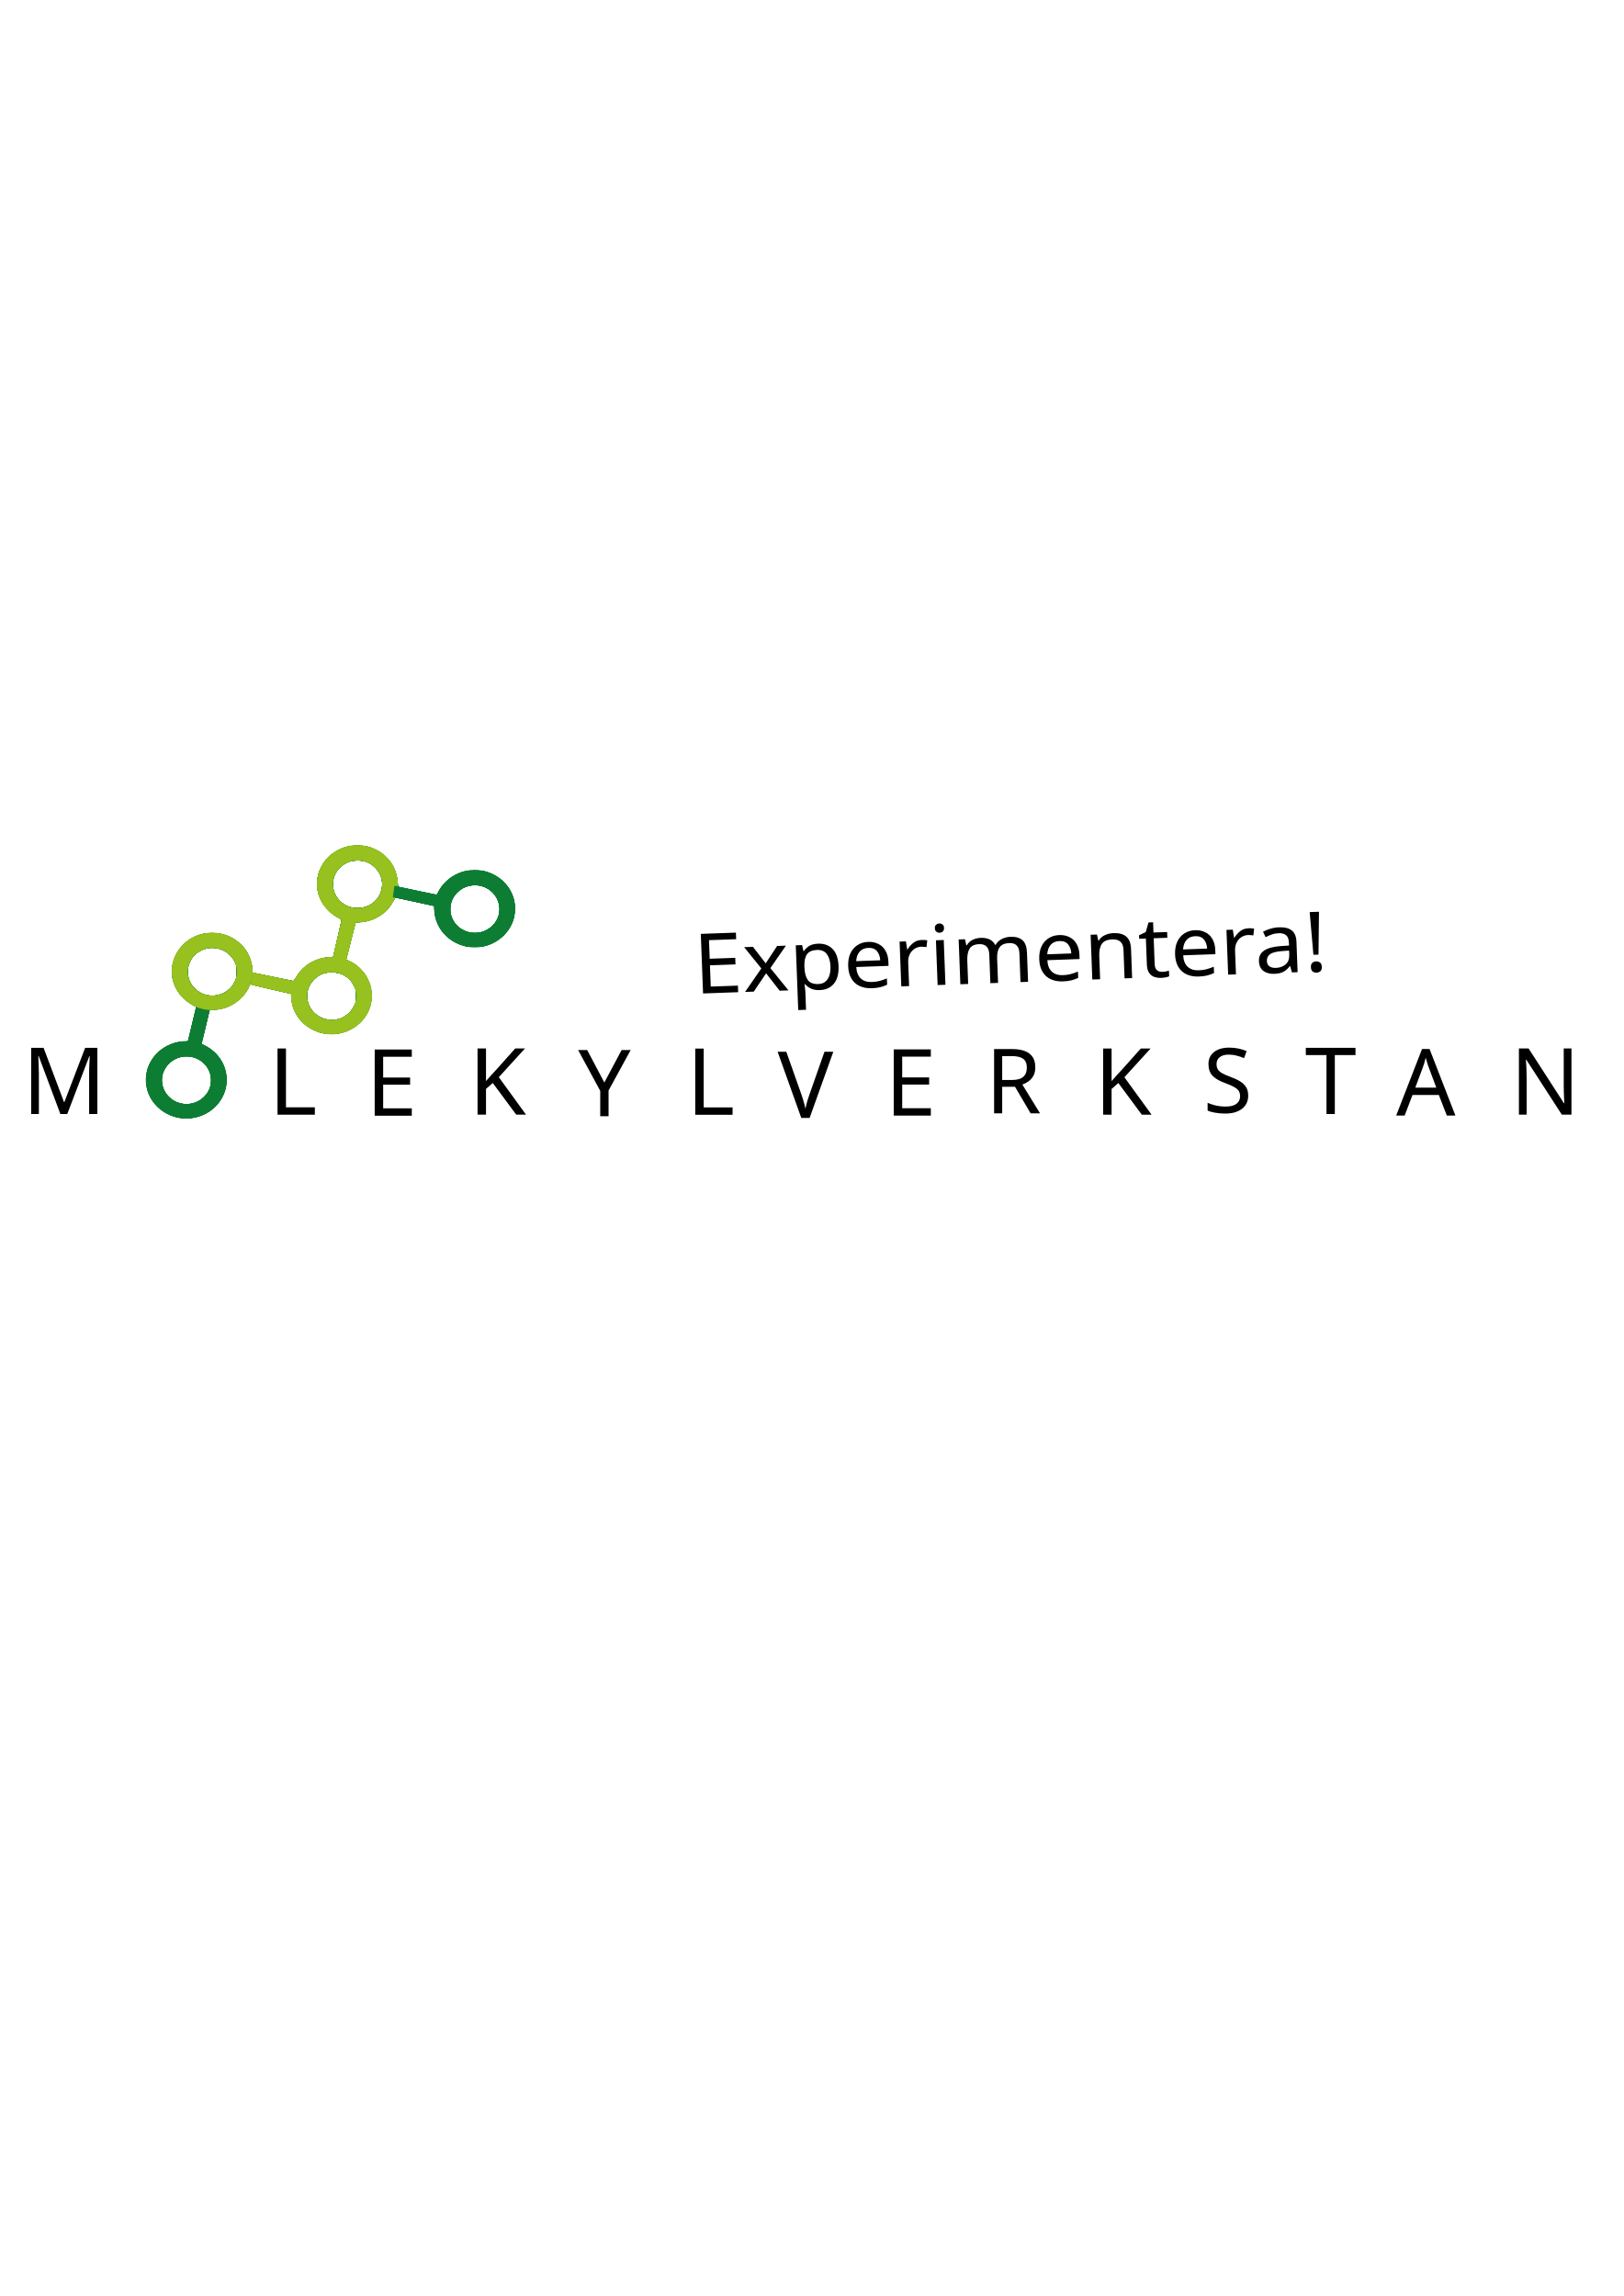
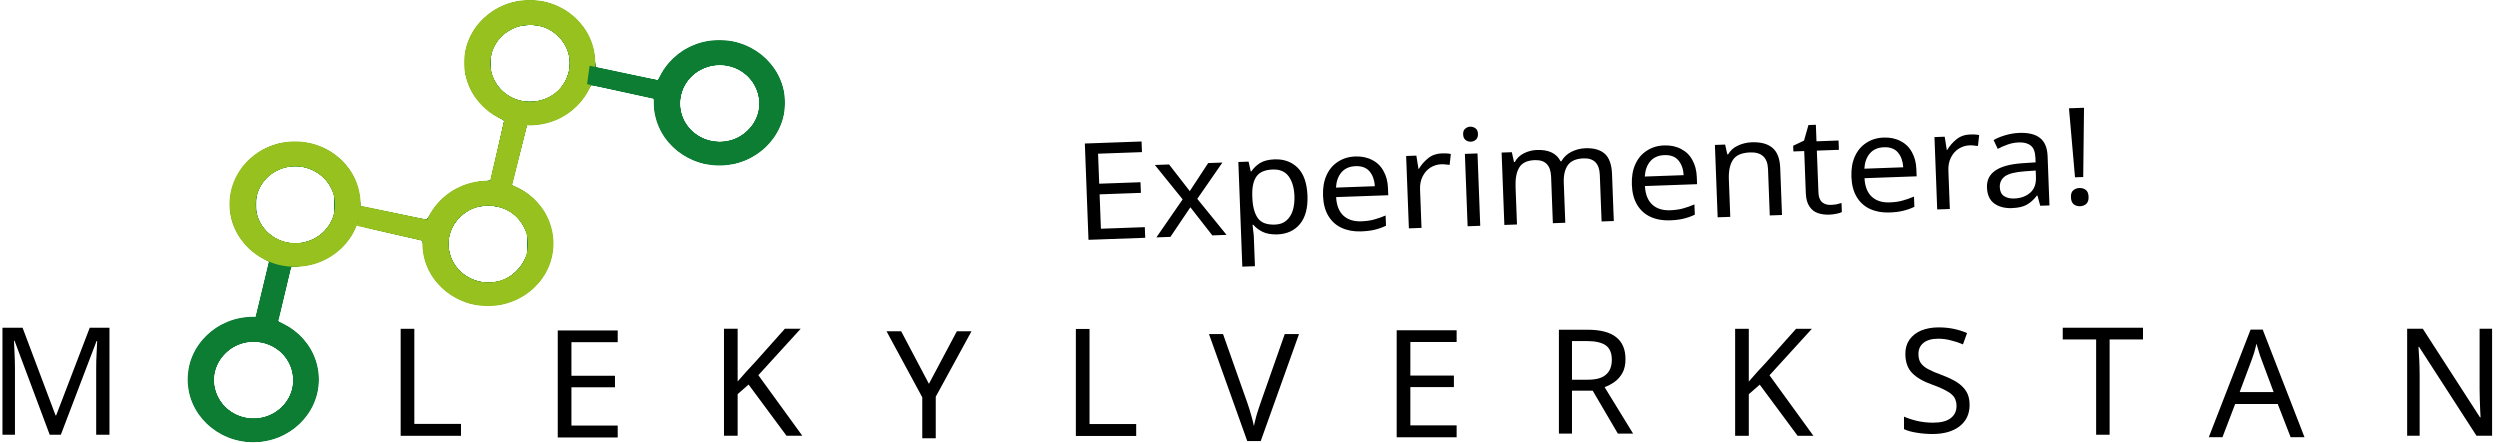
- <svg xmlns="http://www.w3.org/2000/svg" width="210mm" height="297mm" viewBox="0 0 210 297" version="1.1" id="svg1" xml:space="preserve">
+ <svg xmlns="http://www.w3.org/2000/svg" width="7.876in" height="1.393in" viewBox="0 0 200.044 35.377" version="1.1" id="svg1" xml:space="preserve">
  <defs id="defs1">
    <rect x="481.658" y="471.774" width="35.581" height="36.899" id="rect1" />
  </defs>
-   <g id="layer1" transform="translate(-0.3854698,10.23708)">
+   <g id="layer1" transform="translate(-4.217385,-99.08278)">
    <path style="fill:#0d7d34;fill-opacity:1;stroke-width:0.267" d="m 91.214,347.6 c -7.295,-1.316 -13.486,-6.889 -15.357,-13.822 -0.769,-2.849 -0.648,-7.632 0.259,-10.282 1.532,-4.475 5.077,-8.582 9.259,-10.727 2.968,-1.522 4.919,-2.086 7.963,-2.303 l 2.397,-0.171 2.02,-8.401 2.02,-8.401 -1.518,-0.821 c -5.203,-2.813 -8.895,-7.574 -10.013,-12.914 -1.285,-6.134 0.86,-12.589 5.673,-17.068 2.298,-2.139 4.194,-3.283 7.223,-4.358 2.199,-0.781 2.564,-0.83 6.204,-0.836 3.324,-0.006 4.147,0.081 5.858,0.618 8.433,2.648 13.792,9.469 13.966,17.777 0.025,1.173 0.083,1.864 0.13,1.533 0.047,-0.33 0.186,-0.6 0.309,-0.6 0.123,0 4.51,0.9 9.749,2 5.239,1.1 9.675,2 9.857,2 0.182,0 0.791,-0.786 1.352,-1.746 3.356,-5.738 9.107,-9.261 16.118,-9.875 l 2.001,-0.175 2.072,-8.97 c 1.139,-4.934 2.069,-9.053 2.066,-9.156 -0.003,-0.102 -0.875,-0.639 -1.939,-1.194 -1.368,-0.714 -2.643,-1.713 -4.357,-3.415 -2.659,-2.64 -3.693,-4.246 -4.81,-7.473 -0.642,-1.855 -0.74,-2.552 -0.753,-5.334 -0.012,-2.63 0.096,-3.557 0.607,-5.2 1.611,-5.181 5.002,-9.128 10.01,-11.65 2.816,-1.418 5.404,-2.009 8.837,-2.017 3.691,-0.009 5.895,0.5 9.201,2.125 2.126,1.045 2.923,1.634 4.956,3.66 1.971,1.965 2.629,2.837 3.532,4.681 1.263,2.58 1.81,4.546 2.106,7.58 l 0.207,2.112 9.201,1.948 c 5.06,1.071 9.344,1.951 9.52,1.955 0.175,0.004 0.772,-0.863 1.326,-1.927 0.703,-1.349 1.699,-2.63 3.297,-4.237 1.984,-1.996 2.661,-2.484 5.075,-3.654 3.62,-1.755 6.244,-2.301 10.107,-2.102 8.655,0.444 15.945,6.228 18.061,14.327 0.604,2.311 0.6,6.515 -0.008,8.801 -1.756,6.604 -7.149,11.892 -14.041,13.767 -2.386,0.649 -7.742,0.65 -10.134,0.002 -4.048,-1.097 -7.962,-3.603 -10.48,-6.708 -2.485,-3.065 -4.188,-7.701 -4.188,-11.399 v -1.427 l -9.401,-2.055 c -5.17,-1.13 -9.48,-2.053 -9.577,-2.051 -0.097,0.002 -0.668,0.902 -1.271,1.998 -3.224,5.875 -9.531,9.745 -16.396,10.063 l -1.841,0.085 -2.329,9.125 -2.329,9.125 1.47,0.673 c 6.378,2.92 10.613,9.129 10.942,16.042 0.211,4.435 -0.859,7.957 -3.574,11.761 -2.434,3.411 -7.222,6.456 -11.668,7.418 -2.709,0.587 -7.785,0.411 -10.166,-0.352 -7.813,-2.503 -13.103,-8.915 -13.694,-16.596 l -0.174,-2.266 -9.801,-2.246 c -9.773,-2.239 -9.801,-2.248 -9.807,-2.935 -0.005,-0.508 -0.173,-0.283 -0.643,0.858 -1.076,2.616 -2.326,4.412 -4.58,6.58 -3.466,3.333 -7.664,5.156 -12.706,5.519 l -2.334,0.168 -0.251,0.96 c -0.138,0.528 -0.982,4.08 -1.875,7.894 -0.893,3.814 -1.716,7.103 -1.829,7.309 -0.152,0.279 0.312,0.636 1.809,1.39 6.137,3.091 9.979,8.883 10.328,15.57 0.181,3.468 -0.331,5.923 -1.893,9.068 -2.798,5.634 -8.449,9.613 -14.933,10.514 -2.596,0.361 -3.756,0.335 -6.416,-0.145 z m 8.021,-7.33 c 6.603,-2.45 9.639,-9.618 6.698,-15.811 -3.565,-7.508 -13.589,-9.17 -19.544,-3.241 -3.759,3.742 -4.536,8.836 -2.066,13.537 2.731,5.196 9.263,7.612 14.912,5.516 z m 69.199,-40.641 c 3.223,-0.404 6.801,-3.149 8.447,-6.479 0.978,-1.979 1.002,-2.1 0.996,-4.976 -0.006,-2.732 -0.067,-3.074 -0.828,-4.681 -2.08,-4.388 -6.121,-6.934 -11.008,-6.934 -3.506,0 -6.119,1.029 -8.582,3.378 -5.815,5.547 -4.244,15.025 3.091,18.651 1.816,0.898 4.448,1.456 6,1.273 0.367,-0.043 1.215,-0.147 1.885,-0.231 z m -57.808,-12 c 3.605,-0.939 6.481,-3.264 7.997,-6.463 0.809,-1.708 0.856,-1.974 0.856,-4.879 0,-2.962 -0.033,-3.14 -0.916,-4.934 -2.845,-5.78 -10.027,-8.347 -15.981,-5.713 -9.088,4.02 -9.312,16.606 -0.376,21.157 2.34,1.192 5.749,1.529 8.421,0.833 z m 127.983,-30.574 c 3.432,-0.735 6.873,-3.384 8.283,-6.379 3.849,-8.176 -2.78,-17.497 -11.863,-16.679 -7.5,0.675 -12.572,7.506 -10.775,14.511 1.578,6.151 7.917,9.926 14.356,8.548 z m -55.971,-12.538 c 8.327,-2.751 10.764,-13.247 4.47,-19.251 -2.682,-2.558 -5.363,-3.52 -9.246,-3.317 -2.035,0.106 -2.764,0.273 -4.268,0.977 -4.814,2.253 -7.325,6.39 -6.975,11.492 0.526,7.68 8.372,12.626 16.019,10.099 z" id="path22610" transform="matrix(0.2645833,0,0,0.2645833,-0.6260012,42.35942)" />
    <path style="fill:#0d7d34;fill-opacity:1;stroke-width:0.267" d="m 91.29,347.613 c -6.962,-1.26 -13.084,-6.461 -15.199,-12.916 -0.785,-2.395 -0.963,-7.162 -0.364,-9.734 0.905,-3.889 3.638,-8.03 6.896,-10.453 3.3,-2.453 7.842,-4.082 11.379,-4.082 1.084,0 1.667,-0.115 1.755,-0.346 0.073,-0.19 1.011,-4.001 2.083,-8.467 l 1.951,-8.121 -1.527,-0.821 c -5.17,-2.78 -8.905,-7.591 -10.023,-12.914 -1.783,-8.484 3.236,-17.544 11.603,-20.943 5.9,-2.397 12.749,-1.832 18.344,1.514 1.971,1.179 4.838,3.973 6.086,5.933 1.827,2.868 3.201,7.857 2.946,10.696 -0.04,0.44 -0.019,0.59 0.045,0.333 0.064,-0.257 0.198,-0.467 0.298,-0.467 0.1,4e-5 4.474,0.9 9.721,2 5.247,1.1 9.701,2 9.899,2 0.198,0 0.819,-0.786 1.381,-1.746 3.358,-5.741 9.106,-9.261 16.127,-9.876 l 2.01,-0.176 2.063,-8.969 c 1.135,-4.933 2.06,-9.048 2.057,-9.145 -0.004,-0.097 -0.909,-0.671 -2.012,-1.277 -4.141,-2.272 -7.649,-6.462 -9.088,-10.854 -0.673,-2.053 -0.774,-2.763 -0.773,-5.428 6e-4,-2.459 0.124,-3.463 0.622,-5.067 1.555,-5.009 4.922,-8.993 9.702,-11.481 2.983,-1.552 5.59,-2.177 9.144,-2.191 5.945,-0.023 10.83,2.096 14.855,6.444 2.871,3.101 4.285,6.318 4.835,10.998 l 0.321,2.731 9.063,1.934 c 4.985,1.064 9.267,1.941 9.515,1.95 0.298,0.01 0.795,-0.644 1.457,-1.918 1.424,-2.739 4.829,-6.094 7.691,-7.578 3.643,-1.889 5.573,-2.356 9.734,-2.356 3.028,0 3.918,0.099 5.601,0.625 6.82,2.13 11.769,7.13 13.509,13.652 0.607,2.273 0.595,6.467 -0.024,8.792 -1.755,6.593 -7.16,11.901 -14.019,13.767 -2.386,0.649 -7.742,0.65 -10.134,0.002 -4.048,-1.097 -7.962,-3.603 -10.48,-6.708 -2.485,-3.066 -4.188,-7.701 -4.188,-11.4 v -1.428 l -9.401,-2.055 c -5.17,-1.13 -9.48,-2.053 -9.577,-2.05 -0.097,0.003 -0.668,0.903 -1.271,2 -3.206,5.841 -9.596,9.756 -16.422,10.061 l -1.867,0.083 -2.302,9.127 -2.302,9.127 1.469,0.672 c 6.566,3.006 11.002,9.836 11.002,16.939 0,10.304 -8.749,18.668 -19.525,18.668 -3.398,0 -5.89,-0.562 -8.877,-2.002 -6.28,-3.027 -10.246,-8.674 -10.76,-15.317 l -0.174,-2.251 -1.867,-0.458 c -1.027,-0.252 -5.437,-1.269 -9.801,-2.262 -7.876,-1.791 -7.934,-1.809 -7.94,-2.492 -0.005,-0.511 -0.166,-0.3 -0.627,0.821 -1.082,2.63 -2.05,4.029 -4.422,6.388 -3.566,3.546 -7.658,5.374 -12.875,5.749 -1.805,0.13 -2.357,0.264 -2.458,0.595 -0.071,0.235 -0.914,3.727 -1.872,7.761 -0.958,4.034 -1.842,7.567 -1.962,7.851 -0.19,0.446 0.021,0.633 1.534,1.359 3.697,1.775 7.152,5.268 8.941,9.04 5.358,11.296 -2.25,24.471 -15.17,26.268 -2.579,0.359 -3.757,0.334 -6.338,-0.133 z m 6.239,-6.812 c 2.161,-0.454 4.076,-1.47 5.825,-3.089 6.773,-6.271 3.843,-17.313 -5.221,-19.673 -6.945,-1.809 -13.801,2.52 -15.087,9.525 -0.641,3.491 0.58,7.186 3.264,9.875 2.949,2.956 7.157,4.217 11.22,3.362 z m 71.686,-41.343 c 3.146,-0.711 6.294,-3.354 7.814,-6.562 0.8,-1.688 0.854,-1.989 0.854,-4.736 0,-2.738 -0.056,-3.049 -0.834,-4.667 -2.279,-4.74 -6.426,-7.142 -11.876,-6.88 -3.196,0.154 -5.376,1.091 -7.707,3.315 -5.844,5.574 -4.26,15.189 3.077,18.673 2.789,1.325 5.442,1.587 8.673,0.857 z m -58.59,-11.829 c 6.043,-1.574 9.76,-6.981 8.936,-13.001 -0.879,-6.429 -7.28,-10.963 -13.907,-9.849 -3.97,0.667 -7.309,3.121 -9.026,6.632 -0.849,1.736 -0.888,1.949 -0.888,4.882 0,2.948 0.035,3.139 0.909,4.926 2.512,5.141 8.429,7.855 13.974,6.41 z m 128.395,-30.65 c 2.31,-0.615 3.848,-1.503 5.555,-3.206 4.634,-4.625 4.633,-11.666 -2.7e-4,-16.3 -7.237,-7.237 -19.991,-2.621 -20.62,7.462 -0.299,4.794 2.125,8.95 6.528,11.192 2.311,1.177 5.952,1.54 8.538,0.852 z m -56.271,-12.446 c 7.967,-2.738 10.536,-12.76 4.819,-18.805 -2.483,-2.626 -5.346,-3.841 -9.051,-3.841 -4.866,0 -8.812,2.486 -10.977,6.916 -0.806,1.65 -0.856,1.924 -0.857,4.699 -10e-4,2.865 0.027,3.004 0.991,4.954 2.734,5.533 9.143,8.116 15.076,6.077 z" id="path22606" transform="matrix(0.2645833,0,0,0.2645833,-0.6260012,42.35942)" />
    <path style="fill:#0d7d34;fill-opacity:1;stroke-width:0.267" d="m 91.214,347.6 c -4.114,-0.742 -7.955,-2.844 -10.894,-5.959 -3.355,-3.557 -4.983,-7.604 -4.976,-12.374 0.005,-3.249 0.5,-5.524 1.756,-8.071 1.905,-3.861 5.184,-7.012 9.247,-8.886 2.691,-1.241 4.196,-1.632 7.127,-1.848 l 2.266,-0.167 2.023,-8.401 2.023,-8.401 -1.524,-0.821 c -5.199,-2.801 -8.899,-7.571 -10.019,-12.914 -1.782,-8.506 3.222,-17.539 11.601,-20.943 5.9,-2.397 12.749,-1.832 18.344,1.514 1.971,1.179 4.838,3.973 6.086,5.933 1.827,2.868 3.201,7.857 2.946,10.696 -0.04,0.44 -0.019,0.59 0.045,0.333 0.064,-0.257 0.213,-0.467 0.331,-0.467 0.118,0 4.501,0.9 9.741,2 5.239,1.1 9.679,2 9.866,2 0.187,0 0.8,-0.786 1.361,-1.746 3.356,-5.739 9.107,-9.261 16.12,-9.875 l 2.003,-0.175 2.072,-8.97 c 1.14,-4.933 2.068,-9.053 2.064,-9.155 -0.004,-0.102 -0.857,-0.631 -1.894,-1.177 -2.395,-1.259 -5.577,-4.214 -7.188,-6.677 -0.713,-1.09 -1.578,-2.916 -2.02,-4.267 -0.673,-2.053 -0.774,-2.763 -0.773,-5.428 6e-4,-2.459 0.124,-3.463 0.622,-5.067 1.6,-5.152 5.026,-9.141 10.009,-11.65 2.816,-1.418 5.404,-2.009 8.837,-2.017 3.691,-0.009 5.895,0.5 9.201,2.125 2.126,1.045 2.923,1.634 4.956,3.66 1.971,1.965 2.629,2.837 3.532,4.681 1.264,2.58 1.81,4.546 2.106,7.581 l 0.207,2.114 9.201,1.949 c 5.06,1.072 9.344,1.951 9.52,1.953 0.175,0.002 0.772,-0.866 1.326,-1.93 1.438,-2.761 4.843,-6.12 7.689,-7.586 3.66,-1.885 5.581,-2.349 9.734,-2.349 3.028,0 3.918,0.099 5.601,0.625 6.806,2.125 11.832,7.199 13.515,13.643 0.604,2.311 0.6,6.515 -0.008,8.801 -1.748,6.573 -7.182,11.901 -14.041,13.767 -2.386,0.649 -7.742,0.65 -10.134,0.002 -4.048,-1.097 -7.962,-3.603 -10.48,-6.708 -2.485,-3.066 -4.188,-7.701 -4.188,-11.4 v -1.428 l -9.401,-2.055 c -5.17,-1.13 -9.48,-2.053 -9.577,-2.05 -0.097,0.003 -0.665,0.897 -1.263,1.986 -3.262,5.943 -9.596,9.774 -16.696,10.098 l -1.6,0.073 -2.307,9.118 -2.307,9.118 1.474,0.675 c 9.539,4.367 13.721,15.766 9.131,24.885 -2.652,5.268 -7.563,9.047 -13.427,10.333 -2.858,0.627 -7.814,0.431 -10.299,-0.407 -7.84,-2.643 -12.97,-8.893 -13.56,-16.521 l -0.174,-2.251 -1.867,-0.458 c -1.027,-0.252 -5.437,-1.269 -9.801,-2.262 -7.876,-1.791 -7.934,-1.809 -7.94,-2.492 -0.005,-0.506 -0.174,-0.279 -0.643,0.86 -1.745,4.243 -5.159,7.883 -9.297,9.913 -2.922,1.433 -4.846,1.96 -7.99,2.186 l -2.334,0.168 -0.252,0.96 c -0.139,0.528 -0.983,4.08 -1.877,7.894 -0.893,3.814 -1.716,7.103 -1.828,7.309 -0.151,0.279 0.316,0.636 1.811,1.386 4.996,2.507 8.78,7.318 9.984,12.693 2.356,10.514 -5.268,20.903 -16.486,22.463 -2.593,0.361 -3.754,0.334 -6.413,-0.146 z m 6.146,-6.794 c 2.255,-0.415 4.165,-1.402 5.994,-3.095 6.773,-6.271 3.843,-17.313 -5.221,-19.673 -4.297,-1.119 -8.609,0.047 -11.744,3.176 -2.765,2.759 -3.993,6.415 -3.343,9.946 1.229,6.669 7.509,10.901 14.314,9.647 z m 71.074,-41.178 c 3.223,-0.404 6.801,-3.149 8.447,-6.479 0.976,-1.975 1.003,-2.106 1.003,-4.976 0,-2.754 -0.055,-3.061 -0.834,-4.681 -2.283,-4.747 -6.466,-7.166 -11.891,-6.875 -3.178,0.171 -5.394,1.118 -7.65,3.27 -5.872,5.601 -4.367,15.038 2.977,18.668 1.879,0.929 4.488,1.49 6.063,1.304 0.367,-0.043 1.215,-0.147 1.885,-0.231 z m -57.808,-12 c 3.605,-0.939 6.481,-3.264 7.997,-6.463 0.809,-1.708 0.856,-1.974 0.856,-4.879 0,-2.962 -0.033,-3.14 -0.916,-4.934 -4.417,-8.974 -17.533,-8.939 -21.932,0.057 -0.849,1.736 -0.888,1.949 -0.888,4.882 0,2.933 0.039,3.146 0.888,4.882 2.525,5.164 8.454,7.898 13.996,6.455 z m 128.395,-30.65 c 2.31,-0.615 3.848,-1.503 5.555,-3.206 3.634,-3.627 4.463,-8.434 2.265,-13.131 -2.546,-5.441 -9.305,-8.08 -15.145,-5.913 -8.139,3.02 -10.449,13.219 -4.339,19.16 3.007,2.924 7.658,4.156 11.665,3.089 z m -56.442,-12.414 c 8.308,-2.569 10.825,-13.295 4.529,-19.3 -2.673,-2.549 -5.343,-3.511 -9.196,-3.313 -3.886,0.2 -6.81,1.694 -9.024,4.608 -1.694,2.23 -2.191,3.828 -2.198,7.075 -0.006,2.716 0.028,2.884 0.985,4.82 2.727,5.518 8.786,8.001 14.904,6.109 z" id="path22607" transform="matrix(0.2645833,0,0,0.2645833,-0.6260012,42.35942)" />
    <path style="fill:#0d7d34;fill-opacity:1;stroke-width:0.267" d="m 91.214,347.6 c -4.114,-0.742 -7.955,-2.844 -10.894,-5.959 -3.355,-3.557 -4.983,-7.604 -4.976,-12.374 0.005,-3.248 0.5,-5.524 1.755,-8.068 3.001,-6.084 9.278,-10.245 16.188,-10.731 l 2.453,-0.173 2.03,-8.401 2.03,-8.401 -1.53,-0.821 c -5.194,-2.786 -8.905,-7.566 -10.025,-12.914 -1.285,-6.134 0.86,-12.589 5.673,-17.068 3.707,-3.45 7.585,-5.067 12.626,-5.265 5.99,-0.235 10.816,1.552 14.936,5.532 2.178,2.104 3.548,4.195 4.553,6.949 0.756,2.07 1.378,5.741 1.208,7.122 -0.05,0.402 -0.038,0.521 0.026,0.264 0.064,-0.257 0.201,-0.467 0.304,-0.467 0.103,0 4.491,0.9 9.749,2 5.259,1.1 9.71,2 9.893,2 0.182,0 0.791,-0.786 1.353,-1.746 3.357,-5.74 9.106,-9.261 16.123,-9.875 l 2.006,-0.175 2.066,-8.97 c 1.136,-4.933 2.064,-9.053 2.061,-9.155 -0.003,-0.102 -0.875,-0.639 -1.938,-1.194 -1.368,-0.714 -2.643,-1.713 -4.357,-3.415 -2.657,-2.638 -3.69,-4.242 -4.813,-7.473 -0.659,-1.897 -0.741,-2.502 -0.735,-5.467 0.005,-2.881 0.102,-3.624 0.712,-5.467 1.654,-4.996 4.976,-8.776 9.89,-11.25 2.816,-1.418 5.404,-2.009 8.837,-2.017 3.666,-0.009 5.867,0.496 9.192,2.11 2.145,1.041 2.891,1.592 4.956,3.658 3.556,3.559 5.13,6.983 5.647,12.284 l 0.207,2.118 8.534,1.803 c 4.694,0.992 8.973,1.878 9.51,1.969 l 0.975,0.165 1.017,-1.953 c 1.448,-2.781 4.843,-6.134 7.7,-7.605 3.66,-1.885 5.581,-2.349 9.734,-2.349 3.028,0 3.918,0.099 5.601,0.625 6.806,2.125 11.832,7.199 13.515,13.643 0.604,2.31 0.595,6.51 -0.019,8.801 -1.777,6.637 -7.13,11.89 -14.03,13.767 -2.386,0.649 -7.742,0.65 -10.134,0.002 -4.048,-1.097 -7.962,-3.603 -10.48,-6.708 -2.485,-3.066 -4.188,-7.701 -4.188,-11.4 v -1.428 l -9.401,-2.055 c -5.17,-1.13 -9.48,-2.053 -9.577,-2.05 -0.097,0.003 -0.665,0.897 -1.263,1.986 -3.262,5.944 -9.614,9.785 -16.696,10.095 l -1.6,0.07 -2.302,9.123 -2.302,9.123 1.469,0.672 c 6.377,2.919 10.612,9.129 10.941,16.042 0.211,4.435 -0.859,7.957 -3.574,11.761 -2.434,3.411 -7.222,6.456 -11.668,7.418 -2.867,0.621 -7.83,0.422 -10.29,-0.413 -7.908,-2.683 -12.976,-8.852 -13.569,-16.52 l -0.174,-2.251 -1.867,-0.458 c -1.027,-0.252 -5.437,-1.269 -9.801,-2.262 -7.876,-1.791 -7.934,-1.809 -7.94,-2.492 -0.005,-0.506 -0.174,-0.279 -0.643,0.86 -1.076,2.616 -2.326,4.412 -4.58,6.58 -3.466,3.333 -7.664,5.156 -12.706,5.519 l -2.334,0.168 -0.252,0.96 c -0.139,0.528 -0.983,4.08 -1.877,7.894 -0.893,3.814 -1.716,7.103 -1.828,7.309 -0.151,0.279 0.316,0.636 1.811,1.387 3.416,1.715 6.769,5 8.416,8.245 2.469,4.865 2.624,10.923 0.4,15.676 -2.894,6.185 -8.5,10.287 -15.364,11.242 -2.546,0.354 -3.717,0.326 -6.367,-0.152 z m 8.021,-7.33 c 6.603,-2.45 9.639,-9.618 6.698,-15.811 -3.565,-7.508 -13.589,-9.17 -19.544,-3.241 -3.759,3.742 -4.536,8.836 -2.066,13.537 2.731,5.196 9.263,7.612 14.912,5.516 z m 69.199,-40.641 c 3.223,-0.404 6.801,-3.149 8.447,-6.479 0.976,-1.975 1.003,-2.106 1.003,-4.976 0,-2.749 -0.056,-3.064 -0.83,-4.681 -2.106,-4.401 -6.129,-6.934 -11.014,-6.934 -3.506,0 -6.119,1.029 -8.582,3.378 -5.815,5.547 -4.244,15.025 3.091,18.651 1.816,0.898 4.448,1.456 6,1.273 0.367,-0.043 1.215,-0.147 1.885,-0.231 z m -57.808,-12 c 3.605,-0.939 6.481,-3.264 7.997,-6.463 0.809,-1.708 0.856,-1.974 0.856,-4.879 0,-2.962 -0.033,-3.14 -0.916,-4.934 -2.845,-5.78 -10.027,-8.347 -15.981,-5.713 -7.429,3.286 -9.349,13.08 -3.673,18.735 3.12,3.109 7.551,4.339 11.718,3.254 z m 128.395,-30.65 c 2.31,-0.615 3.848,-1.503 5.555,-3.206 3.612,-3.605 4.451,-8.459 2.268,-13.124 -2.549,-5.448 -9.305,-8.088 -15.148,-5.92 -5.719,2.122 -8.914,8.037 -7.441,13.778 1.609,6.273 8.397,10.167 14.767,8.471 z m -56.383,-12.462 c 8.327,-2.751 10.764,-13.247 4.47,-19.251 -2.425,-2.313 -5.091,-3.383 -8.406,-3.371 -2.308,0.008 -3.846,0.345 -5.607,1.23 -4.391,2.205 -6.809,6.423 -6.476,11.294 0.526,7.68 8.372,12.626 16.019,10.099 z" id="path22608" transform="matrix(0.2645833,0,0,0.2645833,-0.6260012,42.35942)" />
    <path style="fill:#0d7d34;fill-opacity:1;stroke-width:0.267" d="m 91.214,347.6 c -7.295,-1.316 -13.486,-6.889 -15.357,-13.822 -0.769,-2.849 -0.648,-7.632 0.259,-10.282 1.53,-4.469 5.071,-8.574 9.259,-10.733 2.981,-1.536 4.861,-2.081 7.932,-2.297 l 2.432,-0.171 2.023,-8.401 2.023,-8.401 -1.524,-0.821 c -5.199,-2.801 -8.899,-7.571 -10.019,-12.914 -1.783,-8.511 3.221,-17.538 11.612,-20.948 5.273,-2.142 11.749,-1.88 16.822,0.681 6.375,3.219 10.343,9.423 10.49,16.4 0.025,1.173 0.083,1.864 0.13,1.533 0.047,-0.33 0.174,-0.6 0.282,-0.6 0.108,0 4.499,0.9 9.758,2 5.259,1.1 9.706,2 9.884,2 0.177,0 0.786,-0.793 1.354,-1.763 3.354,-5.735 9.087,-9.243 16.108,-9.858 l 2.001,-0.175 2.072,-8.97 c 1.139,-4.934 2.069,-9.053 2.066,-9.156 -0.003,-0.102 -0.875,-0.639 -1.939,-1.194 -1.368,-0.714 -2.643,-1.713 -4.357,-3.415 -2.659,-2.64 -3.693,-4.246 -4.81,-7.473 -0.642,-1.855 -0.74,-2.552 -0.753,-5.334 -0.012,-2.63 0.096,-3.557 0.607,-5.2 1.611,-5.181 5.002,-9.128 10.01,-11.65 2.816,-1.418 5.404,-2.009 8.837,-2.017 3.691,-0.009 5.895,0.5 9.201,2.125 2.126,1.045 2.923,1.634 4.956,3.66 1.971,1.965 2.629,2.837 3.532,4.681 1.263,2.58 1.81,4.546 2.106,7.58 l 0.207,2.112 9.201,1.948 c 5.06,1.071 9.344,1.951 9.52,1.955 0.175,0.004 0.772,-0.863 1.326,-1.927 1.438,-2.761 4.843,-6.12 7.689,-7.586 3.66,-1.885 5.581,-2.349 9.734,-2.349 3.028,0 3.918,0.099 5.601,0.625 6.806,2.125 11.832,7.199 13.515,13.643 0.604,2.311 0.6,6.515 -0.008,8.801 -1.756,6.604 -7.149,11.892 -14.041,13.767 -2.653,0.722 -7.767,0.662 -10.522,-0.123 -5.545,-1.58 -9.975,-5.26 -12.414,-10.311 -1.114,-2.307 -1.866,-5.398 -1.866,-7.672 v -1.427 l -9.401,-2.055 c -5.17,-1.13 -9.484,-2.053 -9.586,-2.051 -0.102,0.002 -0.629,0.847 -1.17,1.878 -0.542,1.031 -1.757,2.708 -2.7,3.727 -3.68,3.975 -8.457,6.209 -13.802,6.457 l -1.857,0.086 -2.319,9.121 -2.319,9.121 1.476,0.676 c 6.384,2.923 10.619,9.129 10.948,16.045 0.211,4.435 -0.859,7.957 -3.574,11.761 -2.434,3.411 -7.222,6.456 -11.668,7.418 -2.867,0.621 -7.83,0.422 -10.29,-0.413 -7.885,-2.675 -13.068,-8.982 -13.587,-16.535 l -0.156,-2.266 -9.801,-2.249 c -9.756,-2.239 -9.801,-2.252 -9.807,-2.935 -0.005,-0.503 -0.176,-0.273 -0.643,0.862 -1.076,2.616 -2.326,4.412 -4.58,6.58 -3.466,3.333 -7.664,5.156 -12.706,5.519 l -2.334,0.168 -0.251,0.96 c -0.138,0.528 -0.982,4.08 -1.875,7.894 -0.893,3.814 -1.716,7.103 -1.829,7.309 -0.152,0.279 0.312,0.636 1.809,1.39 6.137,3.091 9.979,8.883 10.328,15.57 0.181,3.468 -0.331,5.923 -1.893,9.068 -2.798,5.634 -8.449,9.613 -14.933,10.514 -2.596,0.361 -3.756,0.335 -6.416,-0.145 z m 8.021,-7.33 c 6.603,-2.45 9.639,-9.618 6.698,-15.811 -3.565,-7.508 -13.589,-9.17 -19.544,-3.241 -3.759,3.742 -4.536,8.836 -2.066,13.537 2.731,5.196 9.263,7.612 14.912,5.516 z m 69.199,-40.641 c 3.223,-0.404 6.801,-3.149 8.447,-6.479 0.978,-1.979 1.002,-2.1 0.996,-4.976 -0.006,-2.732 -0.067,-3.074 -0.828,-4.681 -2.08,-4.388 -6.121,-6.934 -11.008,-6.934 -3.506,0 -6.119,1.029 -8.582,3.378 -5.815,5.547 -4.244,15.025 3.091,18.651 1.816,0.898 4.448,1.456 6,1.273 0.367,-0.043 1.215,-0.147 1.885,-0.231 z m -57.808,-12 c 3.605,-0.939 6.481,-3.264 7.997,-6.463 0.809,-1.708 0.856,-1.974 0.856,-4.879 0,-2.962 -0.033,-3.14 -0.916,-4.934 -2.845,-5.78 -10.027,-8.347 -15.981,-5.713 -9.088,4.02 -9.312,16.606 -0.376,21.157 2.34,1.192 5.749,1.529 8.421,0.833 z m 127.983,-30.574 c 3.432,-0.735 6.873,-3.384 8.283,-6.379 3.849,-8.176 -2.78,-17.497 -11.863,-16.679 -7.5,0.675 -12.572,7.506 -10.775,14.511 1.578,6.151 7.917,9.926 14.356,8.548 z m -55.971,-12.538 c 8.327,-2.751 10.764,-13.247 4.47,-19.251 -2.682,-2.558 -5.363,-3.52 -9.246,-3.317 -2.035,0.106 -2.764,0.273 -4.268,0.977 -4.814,2.253 -7.325,6.39 -6.975,11.492 0.526,7.68 8.372,12.626 16.019,10.099 z" id="path22609" transform="matrix(0.2645833,0,0,0.2645833,-0.6260012,42.35942)" />
    <path style="fill:#0d7d34;fill-opacity:1;stroke-width:0.267" d="m 92.675,347.84 c -7.525,-0.859 -13.965,-5.91 -16.472,-12.92 -0.908,-2.54 -1.134,-7.131 -0.487,-9.906 0.913,-3.914 3.658,-8.088 6.907,-10.503 3.322,-2.469 7.84,-4.082 11.438,-4.082 l 1.681,-4.3e-4 2.023,-8.467 2.023,-8.467 -1.524,-0.821 c -5.172,-2.785 -8.902,-7.592 -10.021,-12.914 -1.526,-7.262 1.966,-15.193 8.506,-19.321 5.406,-3.412 12.411,-4.046 18.32,-1.66 3.8,1.535 7.548,4.654 9.407,7.828 1.819,3.106 2.92,7.333 2.732,10.486 -0.031,0.513 -0.004,0.663 0.059,0.333 0.063,-0.33 0.199,-0.6 0.302,-0.6 0.103,0 4.665,0.94 10.14,2.09 l 9.953,2.09 0.255,-0.672 c 0.538,-1.414 2.726,-4.347 4.35,-5.829 3.305,-3.017 7.071,-4.685 11.759,-5.209 l 2.689,-0.3 2.061,-8.953 c 1.134,-4.924 2.057,-9.032 2.051,-9.128 -0.005,-0.097 -0.912,-0.671 -2.015,-1.277 -4.141,-2.272 -7.649,-6.462 -9.088,-10.854 -0.673,-2.053 -0.774,-2.763 -0.773,-5.428 6e-4,-2.459 0.124,-3.463 0.622,-5.067 1.982,-6.383 7.212,-11.337 13.836,-13.106 2.728,-0.728 7.165,-0.775 9.811,-0.102 8.551,2.172 14.654,9.391 14.879,17.601 0.049,1.779 0.12,2.042 0.589,2.157 1.577,0.388 18.16,3.852 18.441,3.852 0.183,0 0.784,-0.87 1.337,-1.934 1.424,-2.739 4.829,-6.094 7.691,-7.578 3.643,-1.889 5.573,-2.356 9.734,-2.356 3.028,0 3.918,0.099 5.601,0.625 6.82,2.13 11.769,7.13 13.509,13.652 0.607,2.273 0.595,6.467 -0.024,8.792 -1.759,6.61 -7.021,11.773 -14.019,13.756 -2.359,0.669 -7.691,0.676 -10.134,0.013 -2.597,-0.704 -5.779,-2.346 -7.813,-4.032 -4.041,-3.349 -6.427,-8.022 -6.778,-13.271 -0.086,-1.283 -0.228,-2.333 -0.316,-2.332 -0.088,6.2e-4 -4.35,-0.916 -9.471,-2.038 -8.384,-1.836 -9.339,-1.996 -9.601,-1.608 -0.16,0.237 -0.711,1.178 -1.224,2.091 -3.132,5.568 -9.562,9.341 -16.402,9.622 l -1.6,0.066 -2.308,9.155 -2.308,9.155 1.221,0.524 c 3.632,1.557 7.261,4.944 9.115,8.508 5.656,10.871 -0.34,23.528 -12.63,26.66 -2.603,0.663 -6.591,0.713 -9.306,0.115 -2.607,-0.574 -6.346,-2.427 -8.498,-4.211 -3.908,-3.241 -6.623,-8.713 -6.623,-13.347 v -1.627 l -9.868,-2.242 c -9.841,-2.236 -9.868,-2.244 -9.874,-2.93 -0.005,-0.512 -0.165,-0.301 -0.627,0.821 -1.082,2.631 -2.051,4.03 -4.407,6.366 -3.586,3.555 -7.699,5.396 -12.895,5.771 l -2.334,0.169 -0.256,0.96 c -0.141,0.528 -0.98,4.02 -1.865,7.761 -0.885,3.74 -1.709,7.033 -1.831,7.318 -0.191,0.447 0.019,0.633 1.533,1.359 6.35,3.048 10.699,9.851 10.683,16.711 -0.026,11.119 -10.413,19.998 -21.864,18.691 z m 4.854,-7.036 c 3.675,-0.764 6.787,-3.211 8.446,-6.64 0.915,-1.89 0.968,-2.146 0.968,-4.667 0,-3.206 -0.475,-4.786 -2.105,-7 -2.077,-2.821 -5.369,-4.557 -9.096,-4.796 -2.495,-0.16 -4.922,0.359 -6.794,1.455 -6.839,4.002 -8.109,12.801 -2.638,18.283 2.947,2.954 7.144,4.213 11.22,3.366 z m 71.686,-41.346 c 3.146,-0.711 6.294,-3.354 7.814,-6.562 0.8,-1.688 0.854,-1.989 0.854,-4.736 0,-2.735 -0.057,-3.053 -0.837,-4.7 -2.215,-4.674 -6.422,-7.096 -11.909,-6.856 -2.251,0.099 -2.743,0.217 -4.494,1.082 -6.009,2.97 -8.404,9.705 -5.545,15.593 2.474,5.095 8.071,7.545 14.118,6.179 z m -58.55,-11.84 c 6.056,-1.577 9.723,-6.942 8.893,-13.01 -0.503,-3.679 -3.082,-7.165 -6.476,-8.753 -6.239,-2.92 -13.504,-0.483 -16.433,5.511 -0.874,1.788 -0.909,1.978 -0.909,4.932 0,2.961 0.033,3.14 0.916,4.934 2.548,5.176 8.405,7.846 14.007,6.387 z m 128.567,-30.675 c 5.757,-1.499 9.624,-7.286 8.682,-12.992 -0.426,-2.582 -1.446,-4.585 -3.26,-6.403 -5.924,-5.937 -16.036,-4.285 -19.632,3.208 -2.705,5.637 -0.403,12.382 5.199,15.235 2.641,1.345 6.099,1.711 9.011,0.953 z m -56.482,-12.427 c 7.958,-2.565 10.561,-12.716 4.818,-18.788 -2.475,-2.617 -5.349,-3.841 -9.019,-3.841 -4.911,0 -8.928,2.523 -11.038,6.934 -0.774,1.617 -0.83,1.932 -0.83,4.68 0,2.863 0.028,3.004 0.992,4.954 2.756,5.578 8.905,8.05 15.077,6.061 z" id="path22605" transform="matrix(0.2645833,0,0,0.2645833,-0.6260012,42.35942)" />
    <path id="path12-6" style="fill:#96c11f;fill-opacity:1;stroke-width:0.265" d="m 43.257,113.543 a 5.244,5.014 0 0 0 -5.241,5.016 5.244,5.014 0 0 0 5.246,5.012 5.244,5.014 0 0 0 5.243,-5.014 v -0.005 a 5.244,5.014 0 0 0 -5.248,-5.009 z m 0.027,1.995 a 3.172,3.07 0 0 1 3.174,3.067 v 0.003 a 3.172,3.07 0 0 1 -3.171,3.07 3.172,3.07 0 0 1 -3.173,-3.068 3.172,3.07 0 0 1 3.17,-3.072 z" />
    <path id="path12-8" style="fill:#96c11f;fill-opacity:1;stroke-width:0.265" d="m 46.6,99.083 a 5.244,5.014 0 0 0 -5.241,5.016 5.244,5.014 0 0 0 5.246,5.012 5.244,5.014 0 0 0 5.243,-5.014 v -0.005 a 5.244,5.014 0 0 0 -5.248,-5.009 z m 0.027,1.995 a 3.172,3.07 0 0 1 3.174,3.067 v 0.003 a 3.172,3.07 0 0 1 -3.171,3.07 3.172,3.07 0 0 1 -3.173,-3.068 3.172,3.07 0 0 1 3.17,-3.072 z" />
    <path id="path12-43" style="fill:#0d7d34;fill-opacity:1;stroke-width:0.265" d="m 61.775,102.291 a 5.244,5.014 0 0 0 -5.241,5.016 5.244,5.014 0 0 0 5.246,5.012 5.244,5.014 0 0 0 5.243,-5.014 v -0.005 a 5.244,5.014 0 0 0 -5.248,-5.009 z m 0.027,1.995 a 3.172,3.07 0 0 1 3.174,3.067 v 0.003 a 3.172,3.07 0 0 1 -3.171,3.07 3.172,3.07 0 0 1 -3.173,-3.068 3.172,3.07 0 0 1 3.17,-3.072 z" />
    <path style="fill:#0d7d34;fill-opacity:1;stroke-width:0.265" d="m 24.658,124.511 1.094,-4.558 1.777,0.425 -1.056,4.442 z" id="path154" />
    <path style="fill:#96c11f;fill-opacity:1;stroke-width:0.265" d="m 33.067,115.545 5.506,1.152 -0.394,1.688 -5.395,-1.231 z" id="path155" />
    <path style="fill:#96c11f;fill-opacity:1;stroke-width:0.265" d="m 43.353,113.904 1.262,-5.427 1.83,0.442 -1.325,5.285 z" id="path156" />
    <path style="fill:#0d7d34;fill-opacity:1;stroke-width:0.265" d="m 51.399,104.344 5.821,1.231 -0.268,1.499 -5.758,-1.262 z" id="path157" />
    <text xml:space="preserve" style="font-style:normal;font-variant:normal;font-weight:normal;font-stretch:normal;font-size:11.642px;font-family:Geometos;-inkscape-font-specification:'Geometos, Normal';font-variant-ligatures:normal;font-variant-caps:normal;font-variant-numeric:normal;font-variant-east-asian:normal;text-align:start;writing-mode:lr-tb;direction:ltr;text-anchor:start;fill:#000000;stroke-width:0.265" x="127.832" y="133.778" id="text2">
-       <tspan id="tspan2" style="font-style:normal;font-variant:normal;font-weight:normal;font-stretch:normal;font-size:11.642px;font-family:Geometos;-inkscape-font-specification:'Geometos, Normal';font-variant-ligatures:normal;font-variant-caps:normal;font-variant-numeric:normal;font-variant-east-asian:normal;stroke-width:0.265" x="127.832" y="133.778">R</tspan>
+       <tspan id="tspan2" style="font-style:normal;font-variant:normal;font-weight:normal;font-stretch:normal;font-size:11.642px;font-family:Geometos;-inkscape-font-specification:'Geometos, Normal';font-variant-ligatures:normal;font-variant-caps:normal;font-variant-numeric:normal;font-variant-east-asian:normal;fill:#000000;stroke-width:0.265" x="127.832" y="133.778">R</tspan>
    </text>
    <text xml:space="preserve" style="font-style:normal;font-variant:normal;font-weight:normal;font-stretch:normal;font-size:11.642px;font-family:Geometos;-inkscape-font-specification:'Geometos, Normal';font-variant-ligatures:normal;font-variant-caps:normal;font-variant-numeric:normal;font-variant-east-asian:normal;text-align:start;writing-mode:lr-tb;direction:ltr;text-anchor:start;fill:#000000;stroke-width:0.265" x="155.975" y="133.699" id="text3">
-       <tspan id="tspan3" style="stroke-width:0.265" x="155.975" y="133.699">S</tspan>
+       <tspan id="tspan3" style="fill:#000000;stroke-width:0.265" x="155.975" y="133.699">S</tspan>
    </text>
    <text xml:space="preserve" style="font-style:normal;font-variant:normal;font-weight:normal;font-stretch:normal;font-size:11.994px;font-family:Geometos;-inkscape-font-specification:'Geometos, Normal';font-variant-ligatures:normal;font-variant-caps:normal;font-variant-numeric:normal;font-variant-east-asian:normal;text-align:start;writing-mode:lr-tb;direction:ltr;text-anchor:start;fill:#000000;stroke-width:0.265" x="169.148" y="133.87" id="text4">
-       <tspan id="tspan4" style="font-style:normal;font-variant:normal;font-weight:normal;font-stretch:normal;font-size:11.994px;font-family:Geometos;-inkscape-font-specification:'Geometos, Normal';font-variant-ligatures:normal;font-variant-caps:normal;font-variant-numeric:normal;font-variant-east-asian:normal;stroke-width:0.265" x="169.148" y="133.87">T</tspan>
+       <tspan id="tspan4" style="font-style:normal;font-variant:normal;font-weight:normal;font-stretch:normal;font-size:11.994px;font-family:Geometos;-inkscape-font-specification:'Geometos, Normal';font-variant-ligatures:normal;font-variant-caps:normal;font-variant-numeric:normal;font-variant-east-asian:normal;fill:#000000;stroke-width:0.265" x="169.148" y="133.87">T</tspan>
    </text>
    <text xml:space="preserve" style="font-style:normal;font-variant:normal;font-weight:normal;font-stretch:normal;font-size:11.994px;font-family:Geometos;-inkscape-font-specification:'Geometos, Normal';font-variant-ligatures:normal;font-variant-caps:normal;font-variant-numeric:normal;font-variant-east-asian:normal;text-align:start;writing-mode:lr-tb;direction:ltr;text-anchor:start;fill:#000000;stroke-width:0.265" x="180.959" y="134.063" id="text5">
-       <tspan id="tspan5" style="stroke-width:0.265" x="180.959" y="134.063">A</tspan>
+       <tspan id="tspan5" style="fill:#000000;stroke-width:0.265" x="180.959" y="134.063">A</tspan>
    </text>
    <text xml:space="preserve" style="font-style:normal;font-variant:normal;font-weight:normal;font-stretch:normal;font-size:11.994px;font-family:Geometos;-inkscape-font-specification:'Geometos, Normal';font-variant-ligatures:normal;font-variant-caps:normal;font-variant-numeric:normal;font-variant-east-asian:normal;text-align:start;writing-mode:lr-tb;direction:ltr;text-anchor:start;fill:#000000;stroke-width:0.265" x="195.674" y="133.947" id="text6">
-       <tspan id="tspan6" style="font-style:normal;font-variant:normal;font-weight:normal;font-stretch:normal;font-size:11.994px;font-family:Geometos;-inkscape-font-specification:'Geometos, Normal';font-variant-ligatures:normal;font-variant-caps:normal;font-variant-numeric:normal;font-variant-east-asian:normal;stroke-width:0.265" x="195.674" y="133.947">N</tspan>
+       <tspan id="tspan6" style="font-style:normal;font-variant:normal;font-weight:normal;font-stretch:normal;font-size:11.994px;font-family:Geometos;-inkscape-font-specification:'Geometos, Normal';font-variant-ligatures:normal;font-variant-caps:normal;font-variant-numeric:normal;font-variant-east-asian:normal;fill:#000000;stroke-width:0.265" x="195.674" y="133.947">N</tspan>
    </text>
    <text xml:space="preserve" style="font-style:normal;font-variant:normal;font-weight:normal;font-stretch:normal;font-size:11.092px;font-family:'Crafty Girls';-inkscape-font-specification:'Crafty Girls, Normal';font-variant-ligatures:normal;font-variant-caps:normal;font-variant-numeric:normal;font-variant-east-asian:normal;text-align:start;writing-mode:lr-tb;direction:ltr;text-anchor:start;fill:#000000;stroke-width:0.277" x="83.395" y="124.77" id="text7" transform="matrix(1.026615,-0.0367416,0.03682067,0.9727576,0,0)">
-       <tspan id="tspan7" style="font-style:normal;font-variant:normal;font-weight:normal;font-stretch:normal;font-size:11.092px;font-family:'Crafty Girls';-inkscape-font-specification:'Crafty Girls, Normal';font-variant-ligatures:normal;font-variant-caps:normal;font-variant-numeric:normal;font-variant-east-asian:normal;stroke-width:0.277" x="83.395" y="124.77">Experimentera!</tspan>
+       <tspan id="tspan7" style="font-style:normal;font-variant:normal;font-weight:normal;font-stretch:normal;font-size:11.092px;font-family:'Crafty Girls';-inkscape-font-specification:'Crafty Girls, Normal';font-variant-ligatures:normal;font-variant-caps:normal;font-variant-numeric:normal;font-variant-east-asian:normal;fill:#000000;stroke-width:0.277" x="83.395" y="124.77">Experimentera!</tspan>
    </text>
    <path id="path12" style="fill:#0d7d34;fill-opacity:1;stroke-width:0.265" d="m 24.478,124.432 a 5.244,5.014 0 0 0 -5.241,5.016 5.244,5.014 0 0 0 5.246,5.012 5.244,5.014 0 0 0 5.243,-5.014 v -0.005 a 5.244,5.014 0 0 0 -5.248,-5.009 z m 0.027,1.995 a 3.172,3.07 0 0 1 3.174,3.067 v 0.003 a 3.172,3.07 0 0 1 -3.171,3.07 3.172,3.07 0 0 1 -3.173,-3.068 3.172,3.07 0 0 1 3.17,-3.072 z" />
    <path id="path12-4" style="fill:#96c11f;fill-opacity:1;stroke-width:0.265" d="m 27.822,110.4 a 5.244,5.014 0 0 0 -5.241,5.016 5.244,5.014 0 0 0 5.246,5.012 5.244,5.014 0 0 0 5.243,-5.014 v -0.005 a 5.244,5.014 0 0 0 -5.248,-5.009 z m 0.027,1.995 a 3.172,3.07 0 0 1 3.174,3.067 v 0.003 a 3.172,3.07 0 0 1 -3.171,3.07 3.172,3.07 0 0 1 -3.173,-3.068 3.172,3.07 0 0 1 3.17,-3.072 z" />
    <text xml:space="preserve" style="font-style:normal;font-variant:normal;font-weight:normal;font-stretch:normal;font-size:11.994px;font-family:Geometos;-inkscape-font-specification:'Geometos, Normal';font-variant-ligatures:normal;font-variant-caps:normal;font-variant-numeric:normal;font-variant-east-asian:normal;text-align:start;writing-mode:lr-tb;direction:ltr;text-anchor:start;fill:#000000;stroke-width:0.265" x="3.258" y="133.869" id="text22597">
-       <tspan id="tspan22597" style="font-style:normal;font-variant:normal;font-weight:normal;font-stretch:normal;font-size:11.994px;font-family:Geometos;-inkscape-font-specification:'Geometos, Normal';font-variant-ligatures:normal;font-variant-caps:normal;font-variant-numeric:normal;font-variant-east-asian:normal;stroke-width:0.265" x="3.258" y="133.869">M</tspan>
+       <tspan id="tspan22597" style="font-style:normal;font-variant:normal;font-weight:normal;font-stretch:normal;font-size:11.994px;font-family:Geometos;-inkscape-font-specification:'Geometos, Normal';font-variant-ligatures:normal;font-variant-caps:normal;font-variant-numeric:normal;font-variant-east-asian:normal;fill:#000000;stroke-width:0.265" x="3.258" y="133.869">M</tspan>
    </text>
    <text xml:space="preserve" style="font-style:normal;font-variant:normal;font-weight:normal;font-stretch:normal;font-size:11.994px;font-family:Geometos;-inkscape-font-specification:'Geometos, Normal';font-variant-ligatures:normal;font-variant-caps:normal;font-variant-numeric:normal;font-variant-east-asian:normal;text-align:start;writing-mode:lr-tb;direction:ltr;text-anchor:start;fill:#000000;stroke-width:0.265" x="35.121" y="133.954" id="text22598">
-       <tspan id="tspan22598" style="stroke-width:0.265" x="35.121" y="133.954">L</tspan>
+       <tspan id="tspan22598" style="fill:#000000;stroke-width:0.265" x="35.121" y="133.954">L</tspan>
    </text>
    <text xml:space="preserve" style="font-style:normal;font-variant:normal;font-weight:normal;font-stretch:normal;font-size:11.994px;font-family:Geometos;-inkscape-font-specification:'Geometos, Normal';font-variant-ligatures:normal;font-variant-caps:normal;font-variant-numeric:normal;font-variant-east-asian:normal;text-align:start;writing-mode:lr-tb;direction:ltr;text-anchor:start;fill:#000000;stroke-width:0.265" x="47.69" y="134.088" id="text22599">
-       <tspan id="tspan22599" style="stroke-width:0.265" x="47.69" y="134.088">E</tspan>
+       <tspan id="tspan22599" style="fill:#000000;stroke-width:0.265" x="47.69" y="134.088">E</tspan>
    </text>
    <text xml:space="preserve" style="font-style:normal;font-variant:normal;font-weight:normal;font-stretch:normal;font-size:11.994px;font-family:Geometos;-inkscape-font-specification:'Geometos, Normal';font-variant-ligatures:normal;font-variant-caps:normal;font-variant-numeric:normal;font-variant-east-asian:normal;text-align:start;writing-mode:lr-tb;direction:ltr;text-anchor:start;fill:#000000;stroke-width:0.265" x="60.992" y="133.946" id="text22600">
-       <tspan id="tspan22600" style="stroke-width:0.265" x="60.992" y="133.946">K</tspan>
+       <tspan id="tspan22600" style="fill:#000000;stroke-width:0.265" x="60.992" y="133.946">K</tspan>
    </text>
    <text xml:space="preserve" style="font-style:normal;font-variant:normal;font-weight:normal;font-stretch:normal;font-size:11.994px;font-family:Geometos;-inkscape-font-specification:'Geometos, Normal';font-variant-ligatures:normal;font-variant-caps:normal;font-variant-numeric:normal;font-variant-east-asian:normal;text-align:start;writing-mode:lr-tb;direction:ltr;text-anchor:start;fill:#000000;stroke-width:0.265" x="75.158" y="134.154" id="text22601">
-       <tspan id="tspan22601" style="stroke-width:0.265" x="75.158" y="134.154">Y</tspan>
+       <tspan id="tspan22601" style="fill:#000000;stroke-width:0.265" x="75.158" y="134.154">Y</tspan>
    </text>
    <text xml:space="preserve" style="font-style:normal;font-variant:normal;font-weight:normal;font-stretch:normal;font-size:11.994px;font-family:Geometos;-inkscape-font-specification:'Geometos, Normal';font-variant-ligatures:normal;font-variant-caps:normal;font-variant-numeric:normal;font-variant-east-asian:normal;text-align:start;writing-mode:lr-tb;direction:ltr;text-anchor:start;fill:#000000;stroke-width:0.265" x="89.148" y="133.965" id="text22602">
-       <tspan id="tspan22602" style="stroke-width:0.265" x="89.148" y="133.965">L</tspan>
+       <tspan id="tspan22602" style="fill:#000000;stroke-width:0.265" x="89.148" y="133.965">L</tspan>
    </text>
    <text xml:space="preserve" style="font-style:normal;font-variant:normal;font-weight:normal;font-stretch:normal;font-size:11.994px;font-family:Geometos;-inkscape-font-specification:'Geometos, Normal';font-variant-ligatures:normal;font-variant-caps:normal;font-variant-numeric:normal;font-variant-east-asian:normal;text-align:start;writing-mode:lr-tb;direction:ltr;text-anchor:start;fill:#000000;stroke-width:0.265" x="100.958" y="134.376" id="text22603">
-       <tspan id="tspan22603" style="stroke-width:0.265" x="100.958" y="134.376">V</tspan>
+       <tspan id="tspan22603" style="fill:#000000;stroke-width:0.265" x="100.958" y="134.376">V</tspan>
    </text>
    <text xml:space="preserve" style="font-style:normal;font-variant:normal;font-weight:normal;font-stretch:normal;font-size:11.994px;font-family:Geometos;-inkscape-font-specification:'Geometos, Normal';font-variant-ligatures:normal;font-variant-caps:normal;font-variant-numeric:normal;font-variant-east-asian:normal;text-align:start;writing-mode:lr-tb;direction:ltr;text-anchor:start;fill:#000000;stroke-width:0.265" x="114.819" y="134.073" id="text22604">
-       <tspan id="tspan22604" style="stroke-width:0.265" x="114.819" y="134.073">E</tspan>
+       <tspan id="tspan22604" style="fill:#000000;stroke-width:0.265" x="114.819" y="134.073">E</tspan>
    </text>
    <text xml:space="preserve" style="font-style:normal;font-variant:normal;font-weight:normal;font-stretch:normal;font-size:11.994px;font-family:Geometos;-inkscape-font-specification:'Geometos, Normal';font-variant-ligatures:normal;font-variant-caps:normal;font-variant-numeric:normal;font-variant-east-asian:normal;text-align:start;writing-mode:lr-tb;direction:ltr;text-anchor:start;fill:#000000;stroke-width:0.265" x="141.901" y="133.955" id="text22605">
-       <tspan id="tspan22605" style="stroke-width:0.265" x="141.901" y="133.955">K</tspan>
+       <tspan id="tspan22605" style="fill:#000000;stroke-width:0.265" x="141.901" y="133.955">K</tspan>
    </text>
  </g>
</svg>
